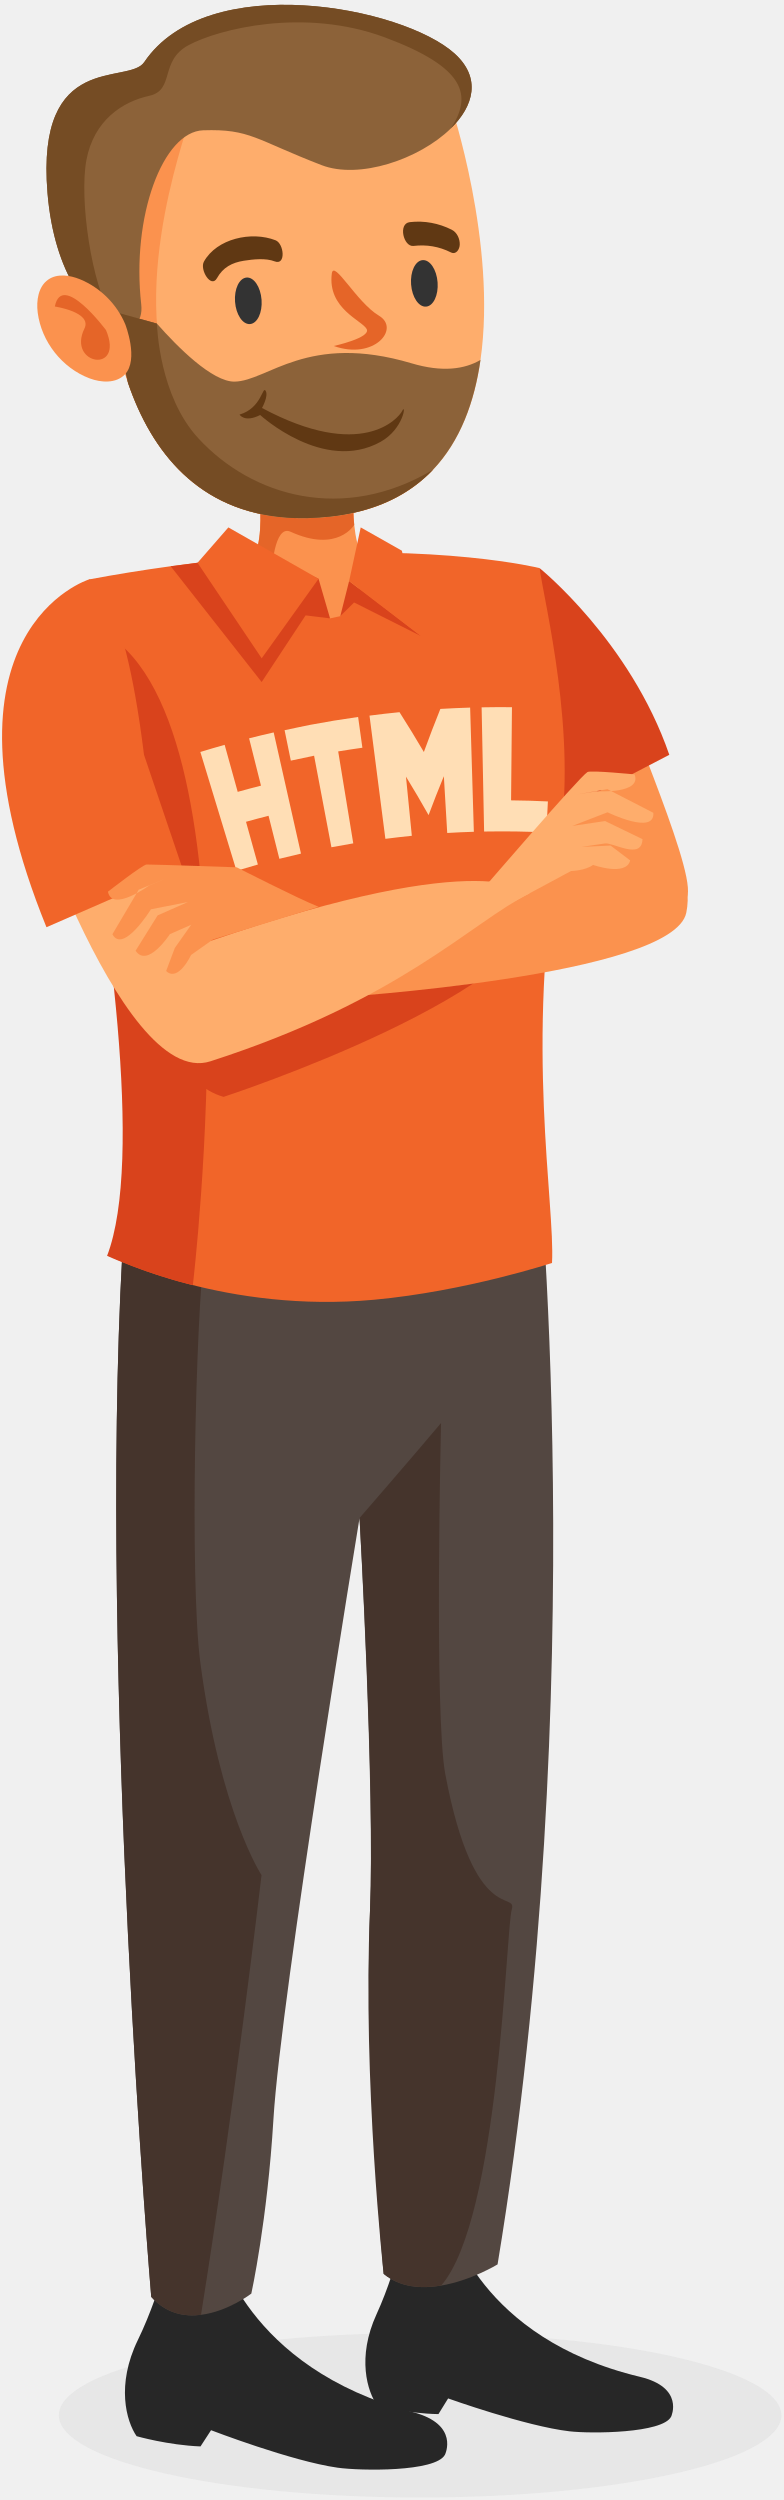
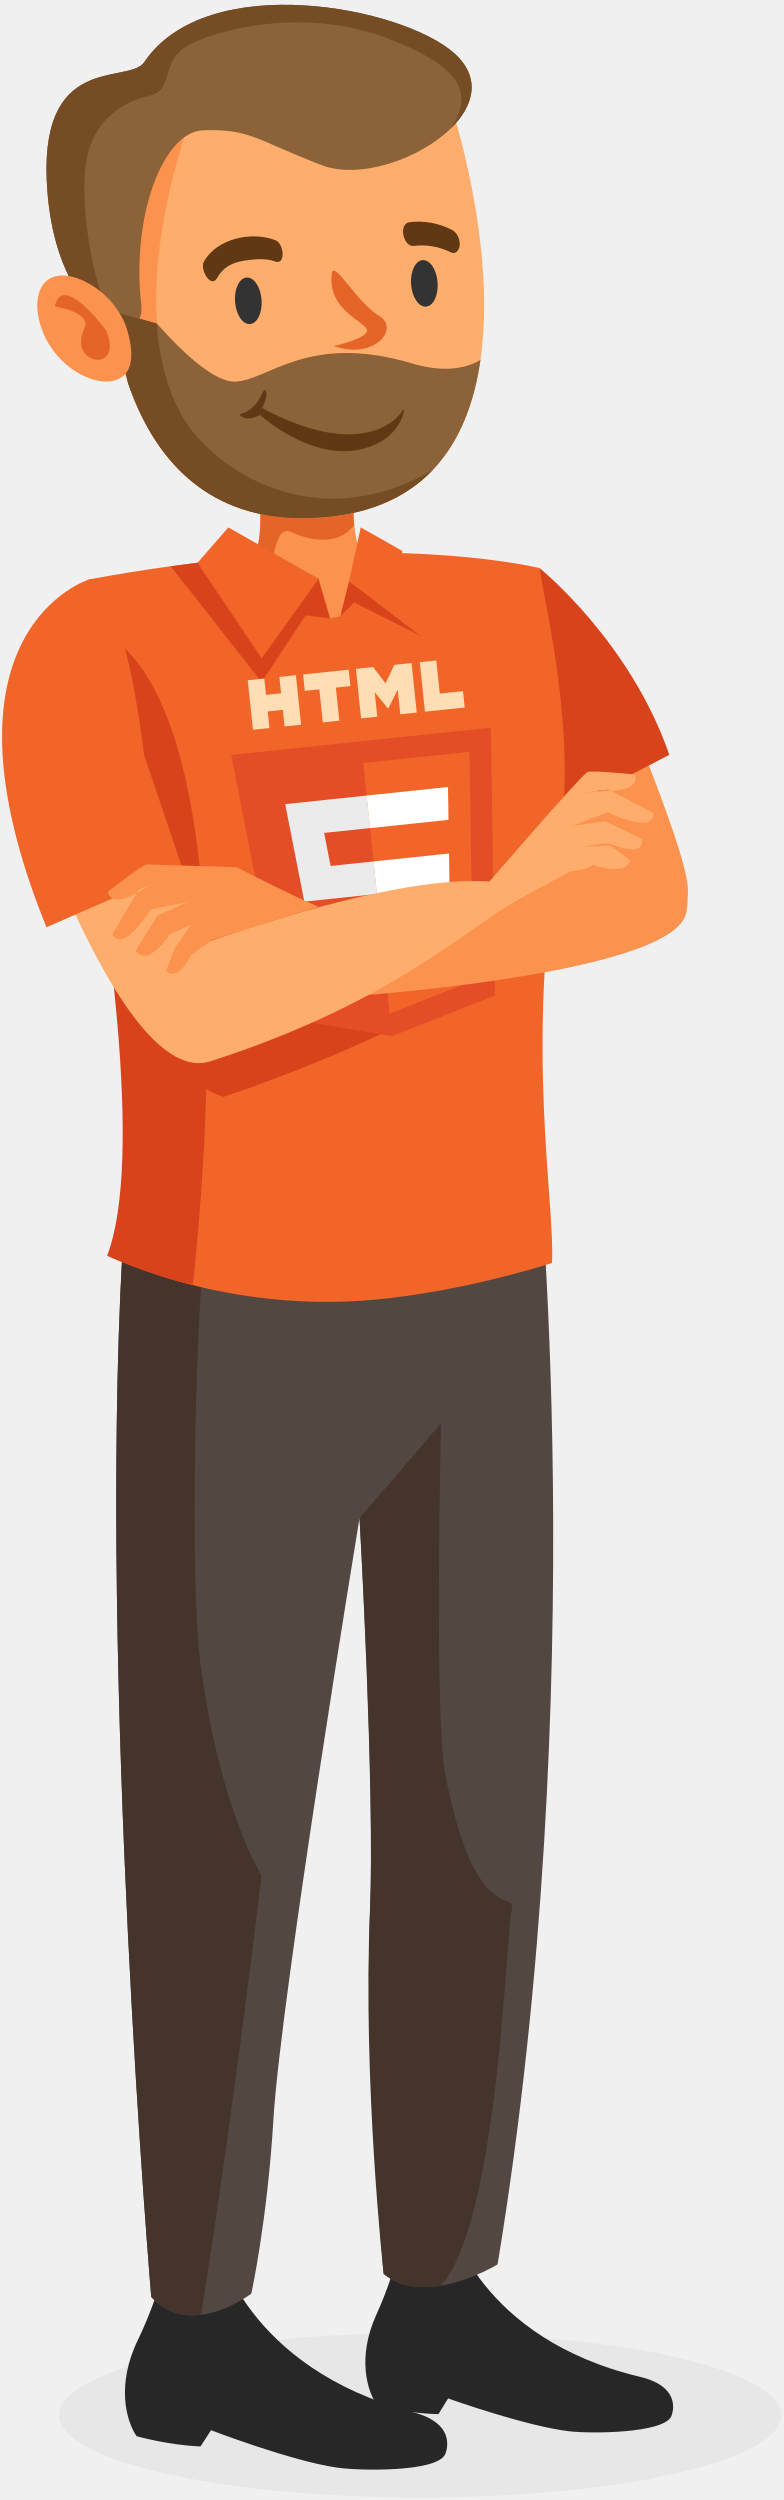
<svg xmlns="http://www.w3.org/2000/svg" width="111" height="354" viewBox="0 0 111 354">
  <g fill="none" fill-rule="evenodd">
    <path d="M110.644 342.002c0 6.432-22.903 11.645-51.156 11.645-28.252 0-51.155-5.213-51.155-11.645 0-6.432 22.903-11.646 51.155-11.646 28.253 0 51.156 5.214 51.156 11.646" fill="gray" opacity=".084" />
    <path d="M97.366 126.71c-1.878 8.985-16.255 3.675-16.255 3.675s-9.196-25.278-2.642-27.842c0 0 11.884-5.645 9.528-5.645-1.252 0 10.296 25.37 9.37 29.813" fill="#FB924E" />
    <path d="M94.773 106.882l-17.034 8.86-12.495-13.409 6.742-10.938 4.42-10.952s12.832 10.349 18.367 26.439" fill="#D9431C" />
    <path d="M30.85 317.931s3.813 17.35 27.641 23.633c6.63 1.748 4.516 6.02 4.516 6.02-1.3 2.475-11.971 2.294-15.192 1.843-6.503-.913-17.931-5.311-17.931-5.311l-1.494 2.298c-4.594-.177-9.046-1.45-9.046-1.45-1.463-2.117-2.918-7.254.18-13.625 7.236-14.875 6.969-35.16 11.325-13.408" fill="#272727" />
    <path d="M63.796 314.688s4.01 16.42 26.815 21.868c6.346 1.516 4.429 5.627 4.429 5.627-1.183 2.382-11.338 2.447-14.412 2.089-6.205-.724-17.174-4.655-17.174-4.655l-1.37 2.22c-4.374-.066-8.637-1.18-8.637-1.18-1.439-1.98-2.936-6.835-.128-12.964 6.555-14.31 5.854-33.601 10.477-13.005" fill="#272727" />
    <path d="M21.414 325.241c2.113 2.353 4.686 2.84 7.05 2.54 3.828-.476 7.123-3.007 7.123-3.007s2.269-10.309 3.135-24.742c1.047-17.399 12.188-85.083 12.188-85.083s2.158 38.463 1.484 55.58c-.845 21.426 1.93 51.449 1.93 51.449 2.35 1.941 5.362 2.132 8.145 1.66 4.255-.717 7.987-3 7.987-3 13.556-82.072 5.507-159.525 5.507-159.525s-54.455-32.945-57.818 4.818c-.331 3.7-.606 7.593-.828 11.648-3.329 59.836 4.097 147.662 4.097 147.662" fill="#534741" />
    <path d="M21.414 325.241c2.113 2.353 4.686 2.84 7.05 2.54 4.802-29.95 8.57-62.269 8.57-62.269s-5.863-8.876-8.666-30.091c-1.517-11.48-.68-48.722.621-58.568l-11.672.726C14 237.598 21.414 325.24 21.414 325.24M52.393 270.528c-1.056 24.371 1.931 51.45 1.931 51.45 2.35 1.94 5.362 2.132 8.144 1.66 8.248-9.481 9.17-50.429 9.992-53.227.83-2.798-5.293 2.55-9.402-19.166-1.583-8.366-.607-49.745-.607-49.745-4.06 4.83-11.541 13.45-11.541 13.45s2.225 38.465 1.483 55.578" fill="#45342C" />
    <path d="M79.148 119.636c-4.852 28.267-.526 50.886-.983 59.198 0 0-12.182 4.009-25.184 5.209-10.41.961-19.581-.478-26.254-2.218-7.055-1.834-11.319-3.996-11.319-3.996 5.203-13.571.05-48.957-4.35-72.706-2.473-13.39 1.552-23.078 1.552-23.078a242.974 242.974 0 0 1 11.556-1.866c4.883-.665 9.46-1.13 13.716-1.439 24.645-1.77 38.524 1.703 38.524 1.703.682 5.014 5.415 23.599 2.742 39.193" fill="#F16529" />
    <path d="M36.218 78.228c-1.004 2.617 8.49 8.38 10.517 9.334l1.448-.314s4.314-5.178 3.244-7.733c-.706-1.696-1.092-3.475-1.27-5.195-.542-5.192.802-9.825.802-9.825l-15.37-2.445s2.422 11.502.63 16.178" fill="#FB924E" />
    <path d="M36.218 78.228c-1.004 2.617.122 4.324 2.15 5.277-.015-3.1.515-9.245 2.769-8.214 6.678 3.054 9.02-.971 9.02-.971-.542-5.192.802-9.825.802-9.825l-15.37-2.445s2.422 11.502.63 16.178" fill="#E56528" />
    <path d="M68.036 50.97c-.851 5.931-2.854 11.466-6.735 15.55-3.324 3.5-7.986 5.931-14.521 6.635-15.425 1.671-23.74-6.459-27.71-16.656v-.007c-5.673-13.3-4.016-30.113-2.845-33.28.65-1.747 2.975-4.097 6.7-6.22 8.17-4.662 22.956-8.243 40.922-2.111 0 0 6.562 19.583 4.19 36.089" fill="#FEAD6C" />
    <path d="M58.209 40.264c.133 1.819 1.081 3.232 2.118 3.155 1.037-.077 1.77-1.613 1.636-3.431-.133-1.819-1.08-3.232-2.118-3.155-1.036.077-1.77 1.613-1.636 3.431M33.282 42.733c.134 1.818 1.081 3.23 2.119 3.154 1.036-.076 1.769-1.613 1.636-3.431-.134-1.819-1.082-3.231-2.119-3.155-1.036.077-1.77 1.613-1.636 3.432" fill="#333" />
    <path d="M39.02 34.024c-3.4-1.327-8.328-.25-10.148 3.026-.624 1.124 1.015 3.838 1.85 2.34.855-1.535 2.138-2.205 3.81-2.47 1.31-.206 3.1-.402 4.366.092 1.617.63 1.331-2.516.122-2.988M63.961 32.527c-1.849-.928-3.878-1.31-5.934-1.073-1.698.195-.89 3.532.519 3.37 1.867-.216 3.614.07 5.297.914.752.377 1.234-.446 1.258-1.085.031-.827-.381-1.746-1.14-2.126" fill="#603813" />
    <path d="M46.732 73.158c6.535-.704 11.242-3.14 14.569-6.64-12.676 7.54-26.004 4.156-33.221-4.467-11.59-13.845-3.014-39.26-1.52-44.304 0 0-1.354-.388-3.655-.757-3.73 2.123-6.078 4.473-6.724 6.221-2.067 5.595-4.998 53.787 30.551 49.947" fill="#FB924E" />
    <path d="M63.842 18.186c0 .006-.006.006-.012.012-4.477 4.373-12.984 7.238-18.298 5.183-9.39-3.624-10.117-5.145-16.752-4.932-5.728.183-10.185 12.214-8.783 24.649.3 2.676-1.37 3.757-3.637 2.984-3.593-1.225-8.67-7.131-9.634-18.748C5.05 7.052 18.2 12.097 20.423 8.799 29.313-4.39 57.025.95 64.362 7.574c3.824 3.456 2.723 7.433-.52 10.612" fill="#8C6239" />
    <path d="M68.035 50.968c-.85 5.933-2.853 11.467-6.733 15.555a20.23 20.23 0 0 1-2.636 2.31c-3.09 2.246-7.078 3.786-12.055 4.324a45.572 45.572 0 0 1-2.971.208c-.655.014-1.299.01-1.919-.01-.182-.005-.364-.015-.54-.02l-.482-.03c-12.577-.853-19.232-9.31-22.567-19.074-1.303-5.514-1.337-9.913-1.337-9.913l5.425 1.506c2.877 3.263 7.835 8.268 11.012 8.214 4.702-.089 10.295-6.98 25.036-2.597 4.377 1.309 7.535.834 9.767-.473" fill="#8C6239" />
    <path d="M61.302 66.523a20.23 20.23 0 0 1-2.636 2.31c-3.045 2.256-6.96 3.786-11.932 4.324a42.922 42.922 0 0 1-3.094.207c-.655.015-1.299.01-1.919-.01-.182-.004-.364-.014-.54-.02-.163-.009-.32-.018-.482-.029-12.577-.853-19.232-9.31-22.567-19.074-1.303-5.514-1.337-9.913-1.337-9.913s5.425 1.49 5.425 1.506c.034.562.347 10.25 5.858 16.231 7.615 8.268 20.544 12.006 33.224 4.468" fill="#754C24" />
    <path d="M56.954 58.176c-.55 1.107-5.786 7.131-19.855-.408 0 0 .94-1.664.528-2.407-.462-.838-.528 2.407-3.707 3.344 0 0 .696 1.188 2.92.06 0 0 8.975 8.254 17.027 3.811 3.313-1.827 3.685-5.604 3.087-4.4" fill="#603813" />
    <path d="M46.984 38.736c.262-2.061 3.521 4.093 6.672 5.963 3.085 1.832-.678 6.33-6.394 4.293 0 0 5.271-1.156 4.665-2.384-.606-1.227-5.578-2.872-4.943-7.872" fill="#E56528" />
    <path d="M48.002 210.08l.037.2c-.006.283-.037.868-.037 1.703v-1.904z" fill="#534741" />
    <path d="M15.164 177.83s5.9 2.67 12.143 4.143c0 0 9.745-81.427-13.221-92.718-1.595-.784-1.437 9.127-3.153 15.865 4.398 23.75 9.433 59.135 4.23 72.71" fill="#D9431C" />
    <path d="M25.815 147.293s-.418 6.194 5.842 8.024c0 0 45.923-14.978 45.923-28.81 0-1.782-41.945 8.01-43.66 14.749 1.285 0-2.68 2.433-8.105 6.037M59.619 90.075l-9.481-4.763-1.955 1.935 1.252-4.97zM46.735 87.562l-3.463-.424-6.222 9.441-12.884-16.4c4.883-.665 9.46-1.184 13.716-1.492l7.225 3.273 1.628 5.602z" fill="#D9431C" />
    <path fill="#F16529" d="M27.97 79.692l9.082 13.525 8.056-11.257-12.772-7.278zM51.078 74.682l-1.643 7.596 10.184 7.797-2.713-12.095z" />
-     <path d="M62.354 100.384a184.528 184.528 0 0 0-2.336 6.1 177.138 177.138 0 0 0-3.434-5.616l-.002-.025c-1.423.141-2.843.305-4.26.489l2.248 17.447a129.25 129.25 0 0 1 3.745-.43l-.83-8.378a171.632 171.632 0 0 1 3.202 5.448 171.492 171.492 0 0 1 2.162-5.508c.16 2.68.32 5.358.478 8.038 1.255-.075 2.512-.132 3.77-.17l-.526-17.584c-1.407.042-2.813.106-4.217.189M35.272 104.547c.56 2.234 1.123 4.468 1.684 6.702a135.9 135.9 0 0 0-3.298.878l-1.848-6.657c-1.151.321-2.298.657-3.442 1.008l5.121 16.825c1.006-.309 2.014-.604 3.026-.887l-1.68-6.052c1.06-.297 2.125-.58 3.192-.85l1.531 6.092c1.018-.258 2.038-.503 3.06-.735l-3.865-17.16a144.51 144.51 0 0 0-3.481.836M72.368 113.33l.125-13.193a142.16 142.16 0 0 0-4.296.022l.353 17.589c.19-.004.38-.008.57-.01a127.795 127.795 0 0 1 8.246.138c.071-1.464.142-2.928.215-4.393a131.664 131.664 0 0 0-5.213-.153M50.709 101.523a143.032 143.032 0 0 0-6.804 1.118c-.786.148-2.823.596-3.607.757l.882 4.308c.68-.14 2.612-.567 3.294-.697l2.454 12.962c1.03-.196 2.06-.38 3.094-.55l-2.135-13.02a139.34 139.34 0 0 1 3.427-.522l-.605-4.356" fill="#FFDEB5" />
+     <g fill-rule="nonzero">
+       <path fill="#E44D26" d="M40.03 144.127l-7.296-37.23 36.763-3.863.6 37.927-14.616 5.763z" />
+       <path fill="#F16529" d="M55.168 143.526l11.81-4.656-.513-32.41-15.027 1.579z" />
+       <path fill="#EBEBEB" d="M52.903 121.977l-6.09.64-.917-4.676 6.511-.684-.484-4.61-.016.002-11.525 1.212.24 1.225 2.467 12.583 10.299-1.083zM54.161 133.948l-.02.007-5.27-.847-.715-3.642-2.49.262-2.13.224 1.406 7.169 9.703 1.63.02-.008z" />
+       <path fill="#FFDEB5" d="M35.08 96.325l2.34-.246.243 2.315 2.14-.225-.244-2.315 2.34-.245.736 7.008-2.34.245-.246-2.346-2.14.225.247 2.346-2.338.246-.737-7.008zM45.218 97.61l-2.059.216-.244-2.324 6.458-.679.244 2.324-2.06.216.492 4.685-2.339.245-.492-4.684zM50.398 94.715l2.438-.256 1.76 2.305 1.24-2.62 2.439-.257.737 7.008-2.33.245-.365-3.473-1.347 2.66-.04.005-1.872-2.323.365 3.474-2.289.24-.736-7.008zM59.439 93.765l2.34-.246.493 4.692 3.289-.346.243 2.316-5.628.592z" />
+       <path fill="#FFF" d="M52.887 121.979l.485 4.609 5.667-.596.094 6.034-4.987 1.927.504 4.795 9.16-3.61-.013-.786-.194-12.248-.018-1.25-1.24.13zM51.907 112.65l.3 2.862.183 1.735.001.012 11.102-1.167.015-.002-.017-1.045-.035-2.36-.02-1.247z" />
+     </g>
    <path d="M97.176 129.256c-1.877 8.984-49.867 12-49.867 12s26.148-15.79 32.702-18.353c0 0 6.476-3.106 8.82-3.334 7.163-.694 9.272 5.245 8.345 9.687" fill="#FB924E" />
    <path d="M1.818 106.627s14.958 47.85 27.978 43.653c26.901-8.673 36.846-19.581 45.161-23.772 0 0-5.531-6.939-45.16 6.737l-16.744-29.348-11.235 2.73z" fill="#FEAD6C" />
    <path d="M6.579 131.294l19.236-8.39-5.425-16.025c-3.076-24.918-7.78-24.833-7.78-24.833s-23.103 7.174-6.031 49.248" fill="#F16529" />
    <path d="M15.286 126.261s4.936-3.847 5.467-3.847c1.438 0 12.765.398 12.765.398s8.572 4.382 11.589 5.589l-14.951 4.629s-1.788 1.252-3.098 2.193c0 0-1.824 3.914-3.534 2.273l1.232-3.266 2.315-3.284-3.018 1.331s-3.157 4.87-4.853 2.347l3.12-5.004 4.29-1.893-5.237 1.028s-3.945 6.373-5.455 3.532l3.725-6.305 4.02-1.667L21.1 125.4s-5.244 3.82-5.815.862" fill="#FB924E" />
    <path d="M89.852 109.657s-6.219-.618-6.67-.334c-1.216.768-15.146 16.971-15.146 16.971s3.02-1.123 4.853 1.327l7.968-4.287s1.995-.031 3.12-.864c0 0 4.68 1.67 5.256-.633l-2.776-2.106-4.094.19 3.26-.486c1.143-.21 5.256 2.435 5.353-.608l-5.296-2.567-4.634.69 4.977-1.93s6.72 3.286 6.491.075l-6.499-3.346-4.285.738 2.743-.452s6.465.43 5.38-2.378" fill="#FEAD6C" />
    <path d="M63.842 18.186c3.03-4.644 2.185-8.589-9.315-12.88s-23.6-1.169-27.8 1.074c-4.207 2.243-1.903 6.383-5.616 7.194-3.705.81-7.816 3.416-8.877 9.1-1.035 5.544.727 17.703 3.682 22.378.231.364.375.703.444 1.03-3.593-1.225-8.67-7.131-9.634-18.748C5.05 7.052 18.2 12.097 20.423 8.799 29.313-4.39 57.025.95 64.362 7.574c3.824 3.456 2.723 7.433-.52 10.612" fill="#754C24" />
    <path d="M17.736 45.916c-1.188-2.848-3.537-5.188-6.384-6.36-1.455-.599-3.228-.863-4.521.034-1.415.984-1.711 2.978-1.49 4.692.534 4.118 3.466 7.832 7.339 9.293 1.661.628 3.746.736 4.988-.537 2.043-2.096.068-7.122.068-7.122" fill="#FB924E" />
    <path d="M15.012 46.746s-6.25-8.39-7.247-3.342c0 0 5.327.787 4.19 3.12-2.508 5.14 5.713 6.514 3.057.222" fill="#E56528" />
  </g>
</svg>
